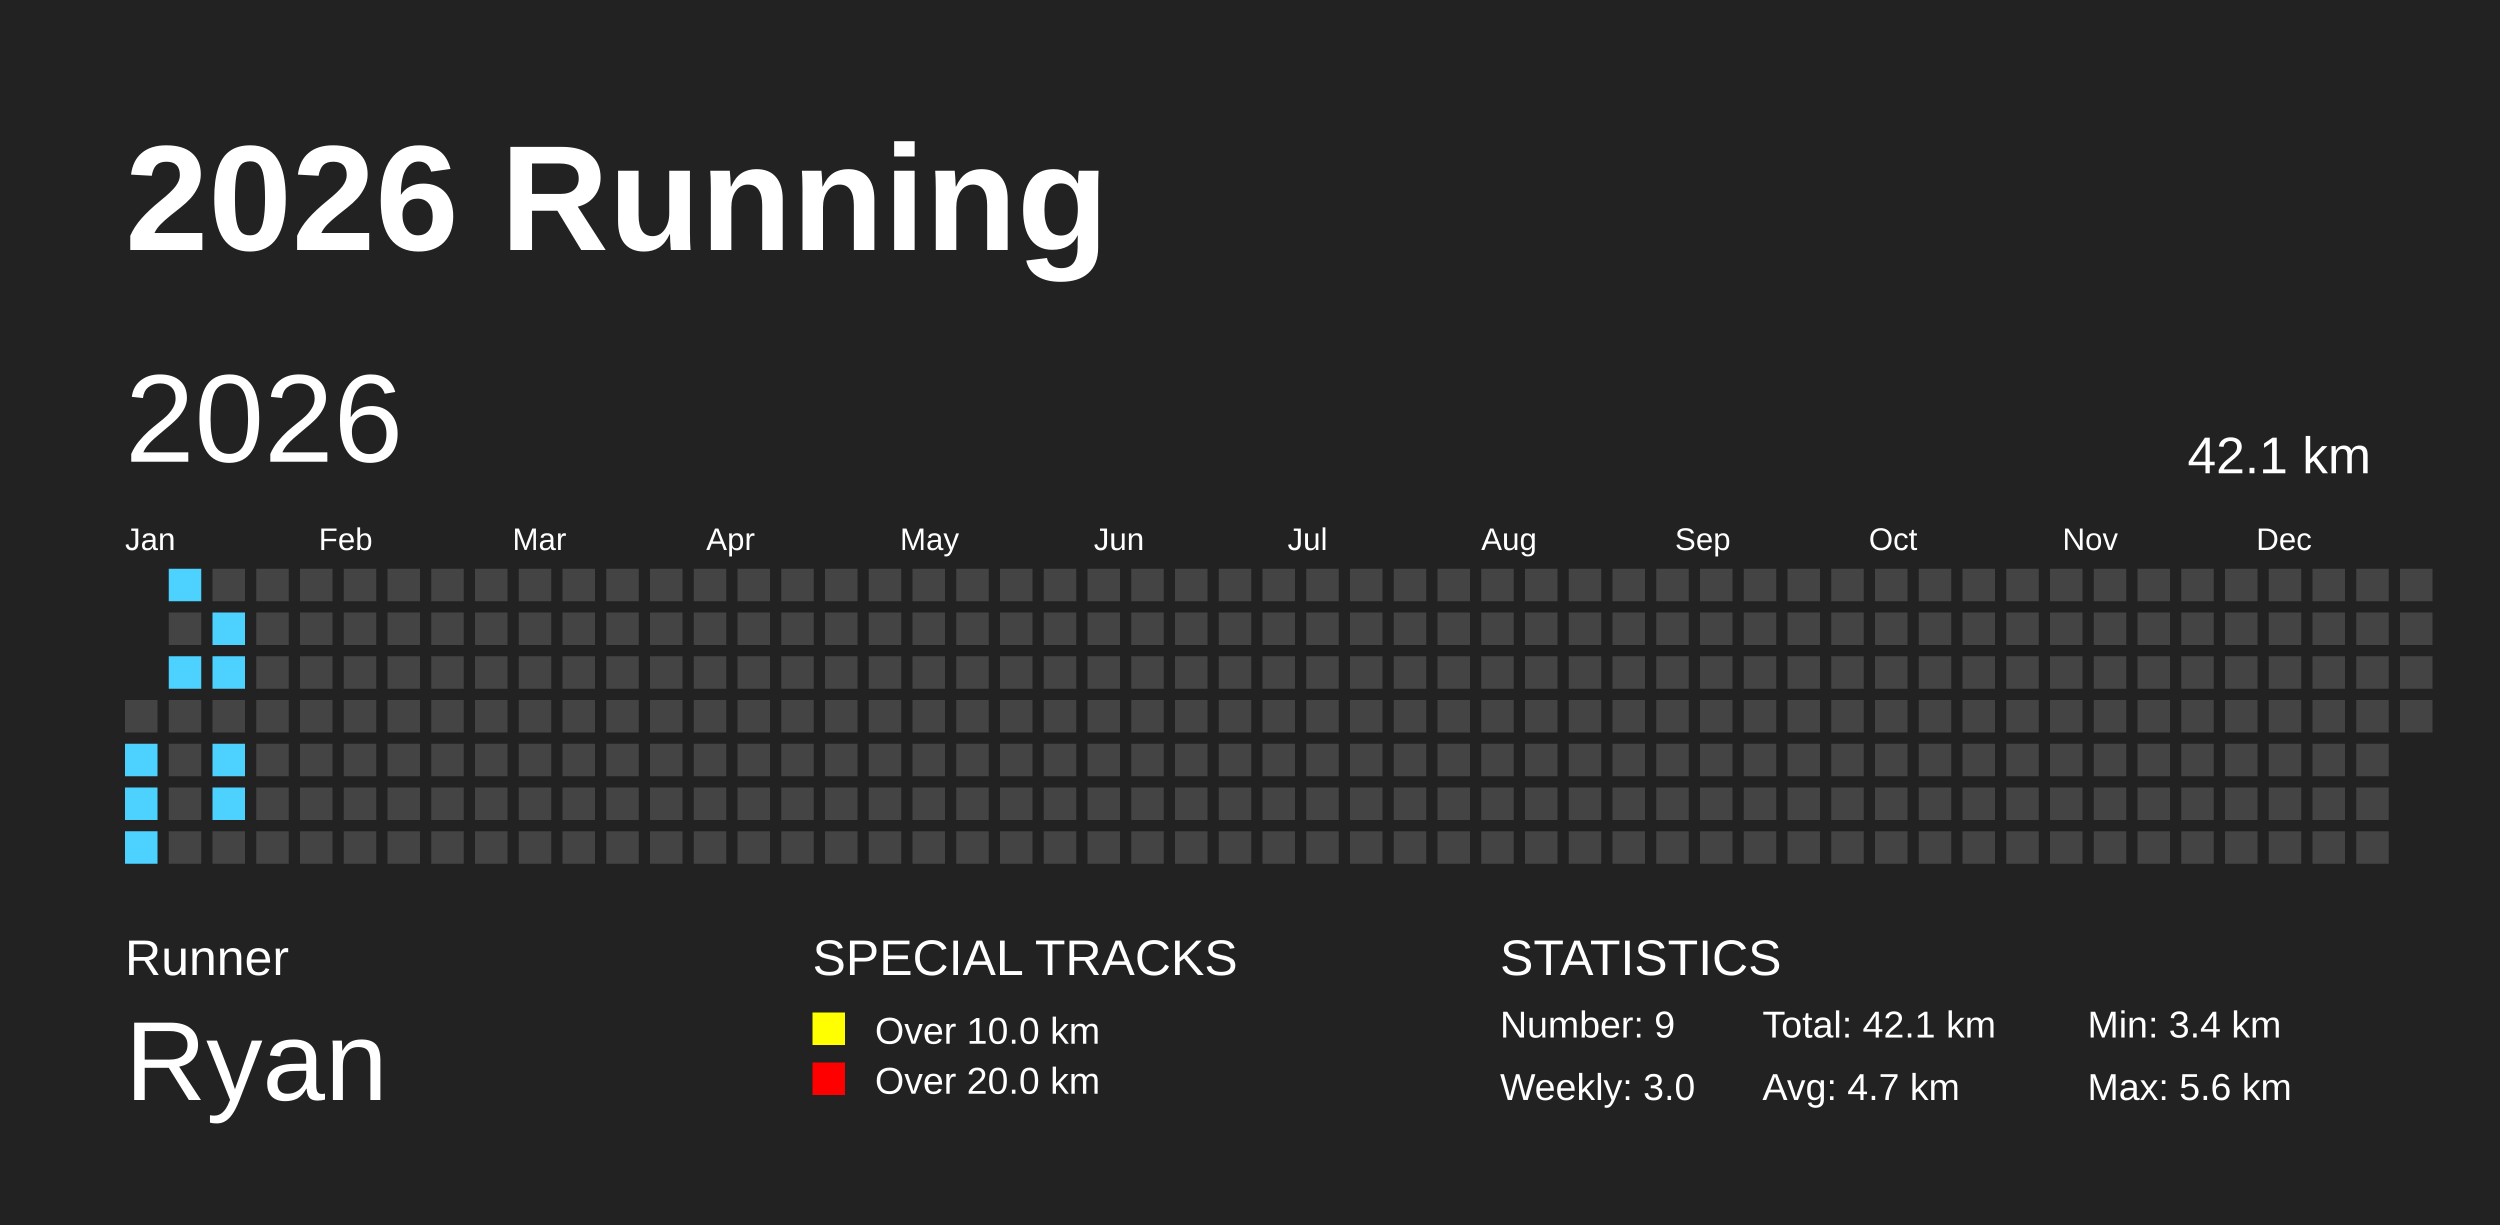
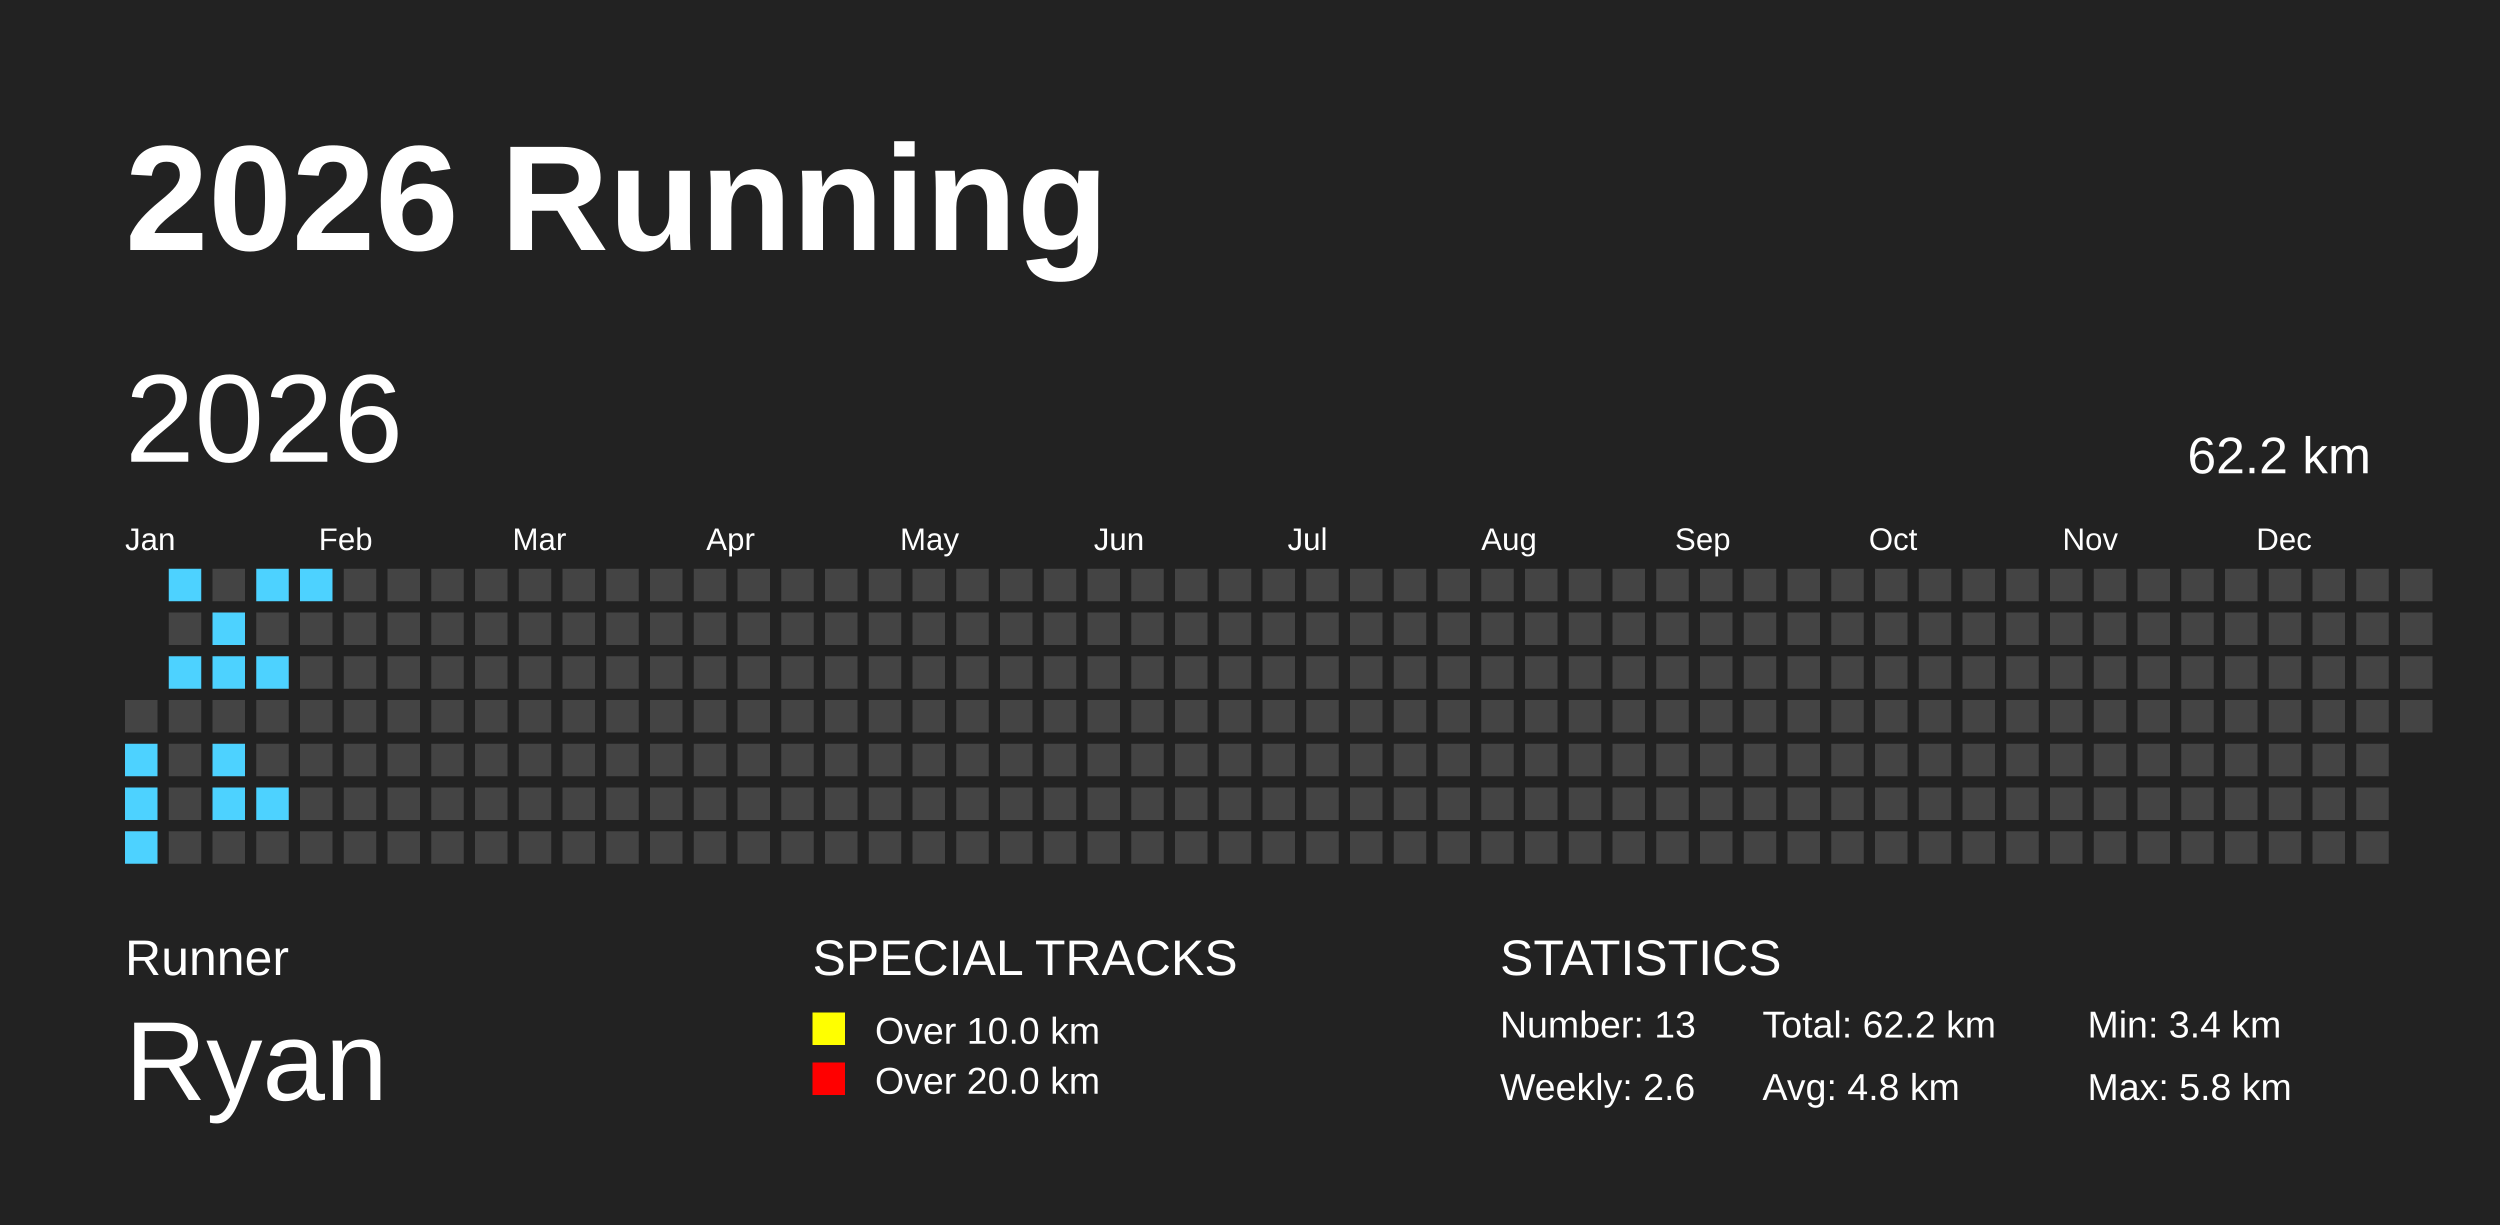
<svg xmlns="http://www.w3.org/2000/svg" baseProfile="full" height="98mm" version="1.1" viewBox="0,0,200,98" width="200mm">
  <defs />
  <rect fill="#222222" height="98" width="200" x="0" y="0" />
  <text fill="#FFFFFF" style="font-size:12px; font-family:Arial; font-weight:bold;" x="10" y="20">2026 Running</text>
  <text fill="#FFFFFF" style="font-size:4px; font-family:Arial" x="10" y="78">Runner</text>
  <text fill="#FFFFFF" style="font-size:9px; font-family:Arial" x="10" y="88">Ryan</text>
  <text fill="#FFFFFF" style="font-size:4px; font-family:Arial" x="65" y="78">SPECIAL TRACKS</text>
  <rect fill="yellow" height="2.6" width="2.6" x="65" y="81" />
  <text fill="#FFFFFF" style="font-size:3px; font-family:Arial" x="70" y="83.5">Over 10.0 km</text>
  <rect fill="red" height="2.6" width="2.6" x="65" y="85" />
  <text fill="#FFFFFF" style="font-size:3px; font-family:Arial" x="70" y="87.5">Over 20.0 km</text>
  <text fill="#FFFFFF" style="font-size:4px; font-family:Arial" x="120" y="78">STATISTICS</text>
-   <text fill="#FFFFFF" style="font-size:3px; font-family:Arial" x="120" y="83">Number: 9</text>
-   <text fill="#FFFFFF" style="font-size:3px; font-family:Arial" x="120" y="88">Weekly: 3.0</text>
-   <text fill="#FFFFFF" style="font-size:3px; font-family:Arial" x="141" y="83">Total: 42.1 km</text>
-   <text fill="#FFFFFF" style="font-size:3px; font-family:Arial" x="141" y="88">Avg: 4.7 km</text>
+   <text fill="#FFFFFF" style="font-size:3px; font-family:Arial" x="120" y="83">Number: 13</text>
+   <text fill="#FFFFFF" style="font-size:3px; font-family:Arial" x="120" y="88">Weekly: 2.6</text>
+   <text fill="#FFFFFF" style="font-size:3px; font-family:Arial" x="141" y="83">Total: 62.2 km</text>
+   <text fill="#FFFFFF" style="font-size:3px; font-family:Arial" x="141" y="88">Avg: 4.8 km</text>
  <text fill="#FFFFFF" style="font-size:3px; font-family:Arial" x="167" y="83">Min: 3.4 km</text>
-   <text fill="#FFFFFF" style="font-size:3px; font-family:Arial" x="167" y="88">Max: 5.6 km</text>
+   <text fill="#FFFFFF" style="font-size:3px; font-family:Arial" x="167" y="88">Max: 5.8 km</text>
  <text dominant-baseline="hanging" fill="#FFFFFF" style="font-size:10.0px; font-family:Arial;" x="10" y="30">2026</text>
-   <text dominant-baseline="hanging" fill="#FFFFFF" style="font-size:4.125px; font-family:Arial;" x="175" y="35">42.1 km</text>
+   <text dominant-baseline="hanging" fill="#FFFFFF" style="font-size:4.125px; font-family:Arial;" x="175" y="35">62.2 km</text>
  <text fill="#FFFFFF" style="font-size:2.5px; font-family:Arial" x="10.0" y="44">Jan</text>
  <text fill="#FFFFFF" style="font-size:2.5px; font-family:Arial" x="25.5" y="44">Feb</text>
  <text fill="#FFFFFF" style="font-size:2.5px; font-family:Arial" x="41.0" y="44">Mar</text>
  <text fill="#FFFFFF" style="font-size:2.5px; font-family:Arial" x="56.5" y="44">Apr</text>
  <text fill="#FFFFFF" style="font-size:2.5px; font-family:Arial" x="72.0" y="44">May</text>
  <text fill="#FFFFFF" style="font-size:2.5px; font-family:Arial" x="87.5" y="44">Jun</text>
  <text fill="#FFFFFF" style="font-size:2.5px; font-family:Arial" x="103.0" y="44">Jul</text>
  <text fill="#FFFFFF" style="font-size:2.5px; font-family:Arial" x="118.5" y="44">Aug</text>
  <text fill="#FFFFFF" style="font-size:2.5px; font-family:Arial" x="134.0" y="44">Sep</text>
  <text fill="#FFFFFF" style="font-size:2.5px; font-family:Arial" x="149.5" y="44">Oct</text>
  <text fill="#FFFFFF" style="font-size:2.5px; font-family:Arial" x="165.0" y="44">Nov</text>
  <text fill="#FFFFFF" style="font-size:2.5px; font-family:Arial" x="180.5" y="44">Dec</text>
  <rect fill="#444444" height="2.6" width="2.6" x="10.0" y="56.0" />
  <rect fill="#4DD2FF" height="2.6" width="2.6" x="10.0" y="59.5" />
  <rect fill="#4DD2FF" height="2.6" width="2.6" x="10.0" y="63.0" />
  <rect fill="#4DD2FF" height="2.6" width="2.6" x="10.0" y="66.5" />
  <rect fill="#4DD2FF" height="2.6" width="2.6" x="13.5" y="45.5" />
  <rect fill="#444444" height="2.6" width="2.6" x="13.5" y="49.0" />
  <rect fill="#4DD2FF" height="2.6" width="2.6" x="13.5" y="52.5" />
  <rect fill="#444444" height="2.6" width="2.6" x="13.5" y="56.0" />
  <rect fill="#444444" height="2.6" width="2.6" x="13.5" y="59.5" />
  <rect fill="#444444" height="2.6" width="2.6" x="13.5" y="63.0" />
  <rect fill="#444444" height="2.6" width="2.6" x="13.5" y="66.5" />
  <rect fill="#444444" height="2.6" width="2.6" x="17.0" y="45.5" />
  <rect fill="#4DD2FF" height="2.6" width="2.6" x="17.0" y="49.0" />
  <rect fill="#4DD2FF" height="2.6" width="2.6" x="17.0" y="52.5" />
  <rect fill="#444444" height="2.6" width="2.6" x="17.0" y="56.0" />
  <rect fill="#4DD2FF" height="2.6" width="2.6" x="17.0" y="59.5" />
  <rect fill="#4DD2FF" height="2.6" width="2.6" x="17.0" y="63.0" />
  <rect fill="#444444" height="2.6" width="2.6" x="17.0" y="66.5" />
-   <rect fill="#444444" height="2.6" width="2.6" x="20.5" y="45.5" />
+   <rect fill="#4DD2FF" height="2.6" width="2.6" x="20.5" y="45.5" />
  <rect fill="#444444" height="2.6" width="2.6" x="20.5" y="49.0" />
-   <rect fill="#444444" height="2.6" width="2.6" x="20.5" y="52.5" />
+   <rect fill="#4DD2FF" height="2.6" width="2.6" x="20.5" y="52.5" />
  <rect fill="#444444" height="2.6" width="2.6" x="20.5" y="56.0" />
  <rect fill="#444444" height="2.6" width="2.6" x="20.5" y="59.5" />
-   <rect fill="#444444" height="2.6" width="2.6" x="20.5" y="63.0" />
+   <rect fill="#4DD2FF" height="2.6" width="2.6" x="20.5" y="63.0" />
  <rect fill="#444444" height="2.6" width="2.6" x="20.5" y="66.5" />
-   <rect fill="#444444" height="2.6" width="2.6" x="24.0" y="45.5" />
+   <rect fill="#4DD2FF" height="2.6" width="2.6" x="24.0" y="45.5" />
  <rect fill="#444444" height="2.6" width="2.6" x="24.0" y="49.0" />
  <rect fill="#444444" height="2.6" width="2.6" x="24.0" y="52.5" />
  <rect fill="#444444" height="2.6" width="2.6" x="24.0" y="56.0" />
  <rect fill="#444444" height="2.6" width="2.6" x="24.0" y="59.5" />
  <rect fill="#444444" height="2.6" width="2.6" x="24.0" y="63.0" />
  <rect fill="#444444" height="2.6" width="2.6" x="24.0" y="66.5" />
  <rect fill="#444444" height="2.6" width="2.6" x="27.5" y="45.5" />
  <rect fill="#444444" height="2.6" width="2.6" x="27.5" y="49.0" />
  <rect fill="#444444" height="2.6" width="2.6" x="27.5" y="52.5" />
  <rect fill="#444444" height="2.6" width="2.6" x="27.5" y="56.0" />
  <rect fill="#444444" height="2.6" width="2.6" x="27.5" y="59.5" />
  <rect fill="#444444" height="2.6" width="2.6" x="27.5" y="63.0" />
  <rect fill="#444444" height="2.6" width="2.6" x="27.5" y="66.5" />
  <rect fill="#444444" height="2.6" width="2.6" x="31.0" y="45.5" />
  <rect fill="#444444" height="2.6" width="2.6" x="31.0" y="49.0" />
  <rect fill="#444444" height="2.6" width="2.6" x="31.0" y="52.5" />
  <rect fill="#444444" height="2.6" width="2.6" x="31.0" y="56.0" />
  <rect fill="#444444" height="2.6" width="2.6" x="31.0" y="59.5" />
  <rect fill="#444444" height="2.6" width="2.6" x="31.0" y="63.0" />
  <rect fill="#444444" height="2.6" width="2.6" x="31.0" y="66.5" />
  <rect fill="#444444" height="2.6" width="2.6" x="34.5" y="45.5" />
  <rect fill="#444444" height="2.6" width="2.6" x="34.5" y="49.0" />
  <rect fill="#444444" height="2.6" width="2.6" x="34.5" y="52.5" />
  <rect fill="#444444" height="2.6" width="2.6" x="34.5" y="56.0" />
  <rect fill="#444444" height="2.6" width="2.6" x="34.5" y="59.5" />
  <rect fill="#444444" height="2.6" width="2.6" x="34.5" y="63.0" />
  <rect fill="#444444" height="2.6" width="2.6" x="34.5" y="66.5" />
  <rect fill="#444444" height="2.6" width="2.6" x="38.0" y="45.5" />
  <rect fill="#444444" height="2.6" width="2.6" x="38.0" y="49.0" />
  <rect fill="#444444" height="2.6" width="2.6" x="38.0" y="52.5" />
  <rect fill="#444444" height="2.6" width="2.6" x="38.0" y="56.0" />
  <rect fill="#444444" height="2.6" width="2.6" x="38.0" y="59.5" />
  <rect fill="#444444" height="2.6" width="2.6" x="38.0" y="63.0" />
  <rect fill="#444444" height="2.6" width="2.6" x="38.0" y="66.5" />
  <rect fill="#444444" height="2.6" width="2.6" x="41.5" y="45.5" />
  <rect fill="#444444" height="2.6" width="2.6" x="41.5" y="49.0" />
  <rect fill="#444444" height="2.6" width="2.6" x="41.5" y="52.5" />
  <rect fill="#444444" height="2.6" width="2.6" x="41.5" y="56.0" />
  <rect fill="#444444" height="2.6" width="2.6" x="41.5" y="59.5" />
  <rect fill="#444444" height="2.6" width="2.6" x="41.5" y="63.0" />
  <rect fill="#444444" height="2.6" width="2.6" x="41.5" y="66.5" />
  <rect fill="#444444" height="2.6" width="2.6" x="45.0" y="45.5" />
  <rect fill="#444444" height="2.6" width="2.6" x="45.0" y="49.0" />
  <rect fill="#444444" height="2.6" width="2.6" x="45.0" y="52.5" />
  <rect fill="#444444" height="2.6" width="2.6" x="45.0" y="56.0" />
  <rect fill="#444444" height="2.6" width="2.6" x="45.0" y="59.5" />
  <rect fill="#444444" height="2.6" width="2.6" x="45.0" y="63.0" />
  <rect fill="#444444" height="2.6" width="2.6" x="45.0" y="66.5" />
  <rect fill="#444444" height="2.6" width="2.6" x="48.5" y="45.5" />
  <rect fill="#444444" height="2.6" width="2.6" x="48.5" y="49.0" />
  <rect fill="#444444" height="2.6" width="2.6" x="48.5" y="52.5" />
  <rect fill="#444444" height="2.6" width="2.6" x="48.5" y="56.0" />
  <rect fill="#444444" height="2.6" width="2.6" x="48.5" y="59.5" />
  <rect fill="#444444" height="2.6" width="2.6" x="48.5" y="63.0" />
  <rect fill="#444444" height="2.6" width="2.6" x="48.5" y="66.5" />
  <rect fill="#444444" height="2.6" width="2.6" x="52.0" y="45.5" />
  <rect fill="#444444" height="2.6" width="2.6" x="52.0" y="49.0" />
  <rect fill="#444444" height="2.6" width="2.6" x="52.0" y="52.5" />
  <rect fill="#444444" height="2.6" width="2.6" x="52.0" y="56.0" />
  <rect fill="#444444" height="2.6" width="2.6" x="52.0" y="59.5" />
  <rect fill="#444444" height="2.6" width="2.6" x="52.0" y="63.0" />
  <rect fill="#444444" height="2.6" width="2.6" x="52.0" y="66.5" />
  <rect fill="#444444" height="2.6" width="2.6" x="55.5" y="45.5" />
  <rect fill="#444444" height="2.6" width="2.6" x="55.5" y="49.0" />
  <rect fill="#444444" height="2.6" width="2.6" x="55.5" y="52.5" />
  <rect fill="#444444" height="2.6" width="2.6" x="55.5" y="56.0" />
  <rect fill="#444444" height="2.6" width="2.6" x="55.5" y="59.5" />
  <rect fill="#444444" height="2.6" width="2.6" x="55.5" y="63.0" />
  <rect fill="#444444" height="2.6" width="2.6" x="55.5" y="66.5" />
  <rect fill="#444444" height="2.6" width="2.6" x="59.0" y="45.5" />
  <rect fill="#444444" height="2.6" width="2.6" x="59.0" y="49.0" />
  <rect fill="#444444" height="2.6" width="2.6" x="59.0" y="52.5" />
  <rect fill="#444444" height="2.6" width="2.6" x="59.0" y="56.0" />
  <rect fill="#444444" height="2.6" width="2.6" x="59.0" y="59.5" />
  <rect fill="#444444" height="2.6" width="2.6" x="59.0" y="63.0" />
  <rect fill="#444444" height="2.6" width="2.6" x="59.0" y="66.5" />
  <rect fill="#444444" height="2.6" width="2.6" x="62.5" y="45.5" />
  <rect fill="#444444" height="2.6" width="2.6" x="62.5" y="49.0" />
  <rect fill="#444444" height="2.6" width="2.6" x="62.5" y="52.5" />
  <rect fill="#444444" height="2.6" width="2.6" x="62.5" y="56.0" />
  <rect fill="#444444" height="2.6" width="2.6" x="62.5" y="59.5" />
  <rect fill="#444444" height="2.6" width="2.6" x="62.5" y="63.0" />
  <rect fill="#444444" height="2.6" width="2.6" x="62.5" y="66.5" />
  <rect fill="#444444" height="2.6" width="2.6" x="66.0" y="45.5" />
  <rect fill="#444444" height="2.6" width="2.6" x="66.0" y="49.0" />
  <rect fill="#444444" height="2.6" width="2.6" x="66.0" y="52.5" />
  <rect fill="#444444" height="2.6" width="2.6" x="66.0" y="56.0" />
  <rect fill="#444444" height="2.6" width="2.6" x="66.0" y="59.5" />
  <rect fill="#444444" height="2.6" width="2.6" x="66.0" y="63.0" />
  <rect fill="#444444" height="2.6" width="2.6" x="66.0" y="66.5" />
  <rect fill="#444444" height="2.6" width="2.6" x="69.5" y="45.5" />
  <rect fill="#444444" height="2.6" width="2.6" x="69.5" y="49.0" />
  <rect fill="#444444" height="2.6" width="2.6" x="69.5" y="52.5" />
  <rect fill="#444444" height="2.6" width="2.6" x="69.5" y="56.0" />
  <rect fill="#444444" height="2.6" width="2.6" x="69.5" y="59.5" />
  <rect fill="#444444" height="2.6" width="2.6" x="69.5" y="63.0" />
  <rect fill="#444444" height="2.6" width="2.6" x="69.5" y="66.5" />
  <rect fill="#444444" height="2.6" width="2.6" x="73.0" y="45.5" />
  <rect fill="#444444" height="2.6" width="2.6" x="73.0" y="49.0" />
  <rect fill="#444444" height="2.6" width="2.6" x="73.0" y="52.5" />
  <rect fill="#444444" height="2.6" width="2.6" x="73.0" y="56.0" />
  <rect fill="#444444" height="2.6" width="2.6" x="73.0" y="59.5" />
  <rect fill="#444444" height="2.6" width="2.6" x="73.0" y="63.0" />
  <rect fill="#444444" height="2.6" width="2.6" x="73.0" y="66.5" />
  <rect fill="#444444" height="2.6" width="2.6" x="76.5" y="45.5" />
  <rect fill="#444444" height="2.6" width="2.6" x="76.5" y="49.0" />
  <rect fill="#444444" height="2.6" width="2.6" x="76.5" y="52.5" />
  <rect fill="#444444" height="2.6" width="2.6" x="76.5" y="56.0" />
  <rect fill="#444444" height="2.6" width="2.6" x="76.5" y="59.5" />
  <rect fill="#444444" height="2.6" width="2.6" x="76.5" y="63.0" />
  <rect fill="#444444" height="2.6" width="2.6" x="76.5" y="66.5" />
  <rect fill="#444444" height="2.6" width="2.6" x="80.0" y="45.5" />
  <rect fill="#444444" height="2.6" width="2.6" x="80.0" y="49.0" />
  <rect fill="#444444" height="2.6" width="2.6" x="80.0" y="52.5" />
  <rect fill="#444444" height="2.6" width="2.6" x="80.0" y="56.0" />
  <rect fill="#444444" height="2.6" width="2.6" x="80.0" y="59.5" />
  <rect fill="#444444" height="2.6" width="2.6" x="80.0" y="63.0" />
  <rect fill="#444444" height="2.6" width="2.6" x="80.0" y="66.5" />
  <rect fill="#444444" height="2.6" width="2.6" x="83.5" y="45.5" />
  <rect fill="#444444" height="2.6" width="2.6" x="83.5" y="49.0" />
  <rect fill="#444444" height="2.6" width="2.6" x="83.5" y="52.5" />
  <rect fill="#444444" height="2.6" width="2.6" x="83.5" y="56.0" />
  <rect fill="#444444" height="2.6" width="2.6" x="83.5" y="59.5" />
  <rect fill="#444444" height="2.6" width="2.6" x="83.5" y="63.0" />
  <rect fill="#444444" height="2.6" width="2.6" x="83.5" y="66.5" />
  <rect fill="#444444" height="2.6" width="2.6" x="87.0" y="45.5" />
  <rect fill="#444444" height="2.6" width="2.6" x="87.0" y="49.0" />
  <rect fill="#444444" height="2.6" width="2.6" x="87.0" y="52.5" />
  <rect fill="#444444" height="2.6" width="2.6" x="87.0" y="56.0" />
  <rect fill="#444444" height="2.6" width="2.6" x="87.0" y="59.5" />
  <rect fill="#444444" height="2.6" width="2.6" x="87.0" y="63.0" />
  <rect fill="#444444" height="2.6" width="2.6" x="87.0" y="66.5" />
  <rect fill="#444444" height="2.6" width="2.6" x="90.5" y="45.5" />
  <rect fill="#444444" height="2.6" width="2.6" x="90.5" y="49.0" />
  <rect fill="#444444" height="2.6" width="2.6" x="90.5" y="52.5" />
  <rect fill="#444444" height="2.6" width="2.6" x="90.5" y="56.0" />
  <rect fill="#444444" height="2.6" width="2.6" x="90.5" y="59.5" />
  <rect fill="#444444" height="2.6" width="2.6" x="90.5" y="63.0" />
  <rect fill="#444444" height="2.6" width="2.6" x="90.5" y="66.5" />
  <rect fill="#444444" height="2.6" width="2.6" x="94.0" y="45.5" />
  <rect fill="#444444" height="2.6" width="2.6" x="94.0" y="49.0" />
  <rect fill="#444444" height="2.6" width="2.6" x="94.0" y="52.5" />
  <rect fill="#444444" height="2.6" width="2.6" x="94.0" y="56.0" />
  <rect fill="#444444" height="2.6" width="2.6" x="94.0" y="59.5" />
  <rect fill="#444444" height="2.6" width="2.6" x="94.0" y="63.0" />
  <rect fill="#444444" height="2.6" width="2.6" x="94.0" y="66.5" />
  <rect fill="#444444" height="2.6" width="2.6" x="97.5" y="45.5" />
  <rect fill="#444444" height="2.6" width="2.6" x="97.5" y="49.0" />
  <rect fill="#444444" height="2.6" width="2.6" x="97.5" y="52.5" />
  <rect fill="#444444" height="2.6" width="2.6" x="97.5" y="56.0" />
  <rect fill="#444444" height="2.6" width="2.6" x="97.5" y="59.5" />
  <rect fill="#444444" height="2.6" width="2.6" x="97.5" y="63.0" />
  <rect fill="#444444" height="2.6" width="2.6" x="97.5" y="66.5" />
  <rect fill="#444444" height="2.6" width="2.6" x="101.0" y="45.5" />
  <rect fill="#444444" height="2.6" width="2.6" x="101.0" y="49.0" />
  <rect fill="#444444" height="2.6" width="2.6" x="101.0" y="52.5" />
  <rect fill="#444444" height="2.6" width="2.6" x="101.0" y="56.0" />
  <rect fill="#444444" height="2.6" width="2.6" x="101.0" y="59.5" />
  <rect fill="#444444" height="2.6" width="2.6" x="101.0" y="63.0" />
  <rect fill="#444444" height="2.6" width="2.6" x="101.0" y="66.5" />
  <rect fill="#444444" height="2.6" width="2.6" x="104.5" y="45.5" />
  <rect fill="#444444" height="2.6" width="2.6" x="104.5" y="49.0" />
  <rect fill="#444444" height="2.6" width="2.6" x="104.5" y="52.5" />
  <rect fill="#444444" height="2.6" width="2.6" x="104.5" y="56.0" />
  <rect fill="#444444" height="2.6" width="2.6" x="104.5" y="59.5" />
  <rect fill="#444444" height="2.6" width="2.6" x="104.5" y="63.0" />
  <rect fill="#444444" height="2.6" width="2.6" x="104.5" y="66.5" />
  <rect fill="#444444" height="2.6" width="2.6" x="108.0" y="45.5" />
  <rect fill="#444444" height="2.6" width="2.6" x="108.0" y="49.0" />
  <rect fill="#444444" height="2.6" width="2.6" x="108.0" y="52.5" />
  <rect fill="#444444" height="2.6" width="2.6" x="108.0" y="56.0" />
  <rect fill="#444444" height="2.6" width="2.6" x="108.0" y="59.5" />
  <rect fill="#444444" height="2.6" width="2.6" x="108.0" y="63.0" />
  <rect fill="#444444" height="2.6" width="2.6" x="108.0" y="66.5" />
  <rect fill="#444444" height="2.6" width="2.6" x="111.5" y="45.5" />
  <rect fill="#444444" height="2.6" width="2.6" x="111.5" y="49.0" />
  <rect fill="#444444" height="2.6" width="2.6" x="111.5" y="52.5" />
  <rect fill="#444444" height="2.6" width="2.6" x="111.5" y="56.0" />
  <rect fill="#444444" height="2.6" width="2.6" x="111.5" y="59.5" />
  <rect fill="#444444" height="2.6" width="2.6" x="111.5" y="63.0" />
  <rect fill="#444444" height="2.6" width="2.6" x="111.5" y="66.5" />
  <rect fill="#444444" height="2.6" width="2.6" x="115.0" y="45.5" />
  <rect fill="#444444" height="2.6" width="2.6" x="115.0" y="49.0" />
  <rect fill="#444444" height="2.6" width="2.6" x="115.0" y="52.5" />
  <rect fill="#444444" height="2.6" width="2.6" x="115.0" y="56.0" />
  <rect fill="#444444" height="2.6" width="2.6" x="115.0" y="59.5" />
  <rect fill="#444444" height="2.6" width="2.6" x="115.0" y="63.0" />
  <rect fill="#444444" height="2.6" width="2.6" x="115.0" y="66.5" />
  <rect fill="#444444" height="2.6" width="2.6" x="118.5" y="45.5" />
  <rect fill="#444444" height="2.6" width="2.6" x="118.5" y="49.0" />
  <rect fill="#444444" height="2.6" width="2.6" x="118.5" y="52.5" />
  <rect fill="#444444" height="2.6" width="2.6" x="118.5" y="56.0" />
  <rect fill="#444444" height="2.6" width="2.6" x="118.5" y="59.5" />
  <rect fill="#444444" height="2.6" width="2.6" x="118.5" y="63.0" />
  <rect fill="#444444" height="2.6" width="2.6" x="118.5" y="66.5" />
  <rect fill="#444444" height="2.6" width="2.6" x="122.0" y="45.5" />
  <rect fill="#444444" height="2.6" width="2.6" x="122.0" y="49.0" />
  <rect fill="#444444" height="2.6" width="2.6" x="122.0" y="52.5" />
  <rect fill="#444444" height="2.6" width="2.6" x="122.0" y="56.0" />
  <rect fill="#444444" height="2.6" width="2.6" x="122.0" y="59.5" />
  <rect fill="#444444" height="2.6" width="2.6" x="122.0" y="63.0" />
  <rect fill="#444444" height="2.6" width="2.6" x="122.0" y="66.5" />
  <rect fill="#444444" height="2.6" width="2.6" x="125.5" y="45.5" />
  <rect fill="#444444" height="2.6" width="2.6" x="125.5" y="49.0" />
  <rect fill="#444444" height="2.6" width="2.6" x="125.5" y="52.5" />
  <rect fill="#444444" height="2.6" width="2.6" x="125.5" y="56.0" />
  <rect fill="#444444" height="2.6" width="2.6" x="125.5" y="59.5" />
  <rect fill="#444444" height="2.6" width="2.6" x="125.5" y="63.0" />
  <rect fill="#444444" height="2.6" width="2.6" x="125.5" y="66.5" />
  <rect fill="#444444" height="2.6" width="2.6" x="129.0" y="45.5" />
  <rect fill="#444444" height="2.6" width="2.6" x="129.0" y="49.0" />
  <rect fill="#444444" height="2.6" width="2.6" x="129.0" y="52.5" />
  <rect fill="#444444" height="2.6" width="2.6" x="129.0" y="56.0" />
  <rect fill="#444444" height="2.6" width="2.6" x="129.0" y="59.5" />
  <rect fill="#444444" height="2.6" width="2.6" x="129.0" y="63.0" />
  <rect fill="#444444" height="2.6" width="2.6" x="129.0" y="66.5" />
  <rect fill="#444444" height="2.6" width="2.6" x="132.5" y="45.5" />
  <rect fill="#444444" height="2.6" width="2.6" x="132.5" y="49.0" />
  <rect fill="#444444" height="2.6" width="2.6" x="132.5" y="52.5" />
  <rect fill="#444444" height="2.6" width="2.6" x="132.5" y="56.0" />
  <rect fill="#444444" height="2.6" width="2.6" x="132.5" y="59.5" />
  <rect fill="#444444" height="2.6" width="2.6" x="132.5" y="63.0" />
  <rect fill="#444444" height="2.6" width="2.6" x="132.5" y="66.5" />
  <rect fill="#444444" height="2.6" width="2.6" x="136.0" y="45.5" />
  <rect fill="#444444" height="2.6" width="2.6" x="136.0" y="49.0" />
  <rect fill="#444444" height="2.6" width="2.6" x="136.0" y="52.5" />
  <rect fill="#444444" height="2.6" width="2.6" x="136.0" y="56.0" />
  <rect fill="#444444" height="2.6" width="2.6" x="136.0" y="59.5" />
  <rect fill="#444444" height="2.6" width="2.6" x="136.0" y="63.0" />
  <rect fill="#444444" height="2.6" width="2.6" x="136.0" y="66.5" />
  <rect fill="#444444" height="2.6" width="2.6" x="139.5" y="45.5" />
  <rect fill="#444444" height="2.6" width="2.6" x="139.5" y="49.0" />
  <rect fill="#444444" height="2.6" width="2.6" x="139.5" y="52.5" />
  <rect fill="#444444" height="2.6" width="2.6" x="139.5" y="56.0" />
  <rect fill="#444444" height="2.6" width="2.6" x="139.5" y="59.5" />
  <rect fill="#444444" height="2.6" width="2.6" x="139.5" y="63.0" />
  <rect fill="#444444" height="2.6" width="2.6" x="139.5" y="66.5" />
  <rect fill="#444444" height="2.6" width="2.6" x="143.0" y="45.5" />
  <rect fill="#444444" height="2.6" width="2.6" x="143.0" y="49.0" />
  <rect fill="#444444" height="2.6" width="2.6" x="143.0" y="52.5" />
  <rect fill="#444444" height="2.6" width="2.6" x="143.0" y="56.0" />
  <rect fill="#444444" height="2.6" width="2.6" x="143.0" y="59.5" />
  <rect fill="#444444" height="2.6" width="2.6" x="143.0" y="63.0" />
  <rect fill="#444444" height="2.6" width="2.6" x="143.0" y="66.5" />
  <rect fill="#444444" height="2.6" width="2.6" x="146.5" y="45.5" />
  <rect fill="#444444" height="2.6" width="2.6" x="146.5" y="49.0" />
  <rect fill="#444444" height="2.6" width="2.6" x="146.5" y="52.5" />
  <rect fill="#444444" height="2.6" width="2.6" x="146.5" y="56.0" />
  <rect fill="#444444" height="2.6" width="2.6" x="146.5" y="59.5" />
  <rect fill="#444444" height="2.6" width="2.6" x="146.5" y="63.0" />
  <rect fill="#444444" height="2.6" width="2.6" x="146.5" y="66.5" />
  <rect fill="#444444" height="2.6" width="2.6" x="150.0" y="45.5" />
  <rect fill="#444444" height="2.6" width="2.6" x="150.0" y="49.0" />
  <rect fill="#444444" height="2.6" width="2.6" x="150.0" y="52.5" />
  <rect fill="#444444" height="2.6" width="2.6" x="150.0" y="56.0" />
  <rect fill="#444444" height="2.6" width="2.6" x="150.0" y="59.5" />
  <rect fill="#444444" height="2.6" width="2.6" x="150.0" y="63.0" />
  <rect fill="#444444" height="2.6" width="2.6" x="150.0" y="66.5" />
  <rect fill="#444444" height="2.6" width="2.6" x="153.5" y="45.5" />
  <rect fill="#444444" height="2.6" width="2.6" x="153.5" y="49.0" />
  <rect fill="#444444" height="2.6" width="2.6" x="153.5" y="52.5" />
  <rect fill="#444444" height="2.6" width="2.6" x="153.5" y="56.0" />
  <rect fill="#444444" height="2.6" width="2.6" x="153.5" y="59.5" />
  <rect fill="#444444" height="2.6" width="2.6" x="153.5" y="63.0" />
  <rect fill="#444444" height="2.6" width="2.6" x="153.5" y="66.5" />
  <rect fill="#444444" height="2.6" width="2.6" x="157.0" y="45.5" />
  <rect fill="#444444" height="2.6" width="2.6" x="157.0" y="49.0" />
  <rect fill="#444444" height="2.6" width="2.6" x="157.0" y="52.5" />
  <rect fill="#444444" height="2.6" width="2.6" x="157.0" y="56.0" />
  <rect fill="#444444" height="2.6" width="2.6" x="157.0" y="59.5" />
  <rect fill="#444444" height="2.6" width="2.6" x="157.0" y="63.0" />
  <rect fill="#444444" height="2.6" width="2.6" x="157.0" y="66.5" />
  <rect fill="#444444" height="2.6" width="2.6" x="160.5" y="45.5" />
  <rect fill="#444444" height="2.6" width="2.6" x="160.5" y="49.0" />
  <rect fill="#444444" height="2.6" width="2.6" x="160.5" y="52.5" />
  <rect fill="#444444" height="2.6" width="2.6" x="160.5" y="56.0" />
  <rect fill="#444444" height="2.6" width="2.6" x="160.5" y="59.5" />
  <rect fill="#444444" height="2.6" width="2.6" x="160.5" y="63.0" />
  <rect fill="#444444" height="2.6" width="2.6" x="160.5" y="66.5" />
  <rect fill="#444444" height="2.6" width="2.6" x="164.0" y="45.5" />
  <rect fill="#444444" height="2.6" width="2.6" x="164.0" y="49.0" />
  <rect fill="#444444" height="2.6" width="2.6" x="164.0" y="52.5" />
  <rect fill="#444444" height="2.6" width="2.6" x="164.0" y="56.0" />
  <rect fill="#444444" height="2.6" width="2.6" x="164.0" y="59.5" />
  <rect fill="#444444" height="2.6" width="2.6" x="164.0" y="63.0" />
  <rect fill="#444444" height="2.6" width="2.6" x="164.0" y="66.5" />
  <rect fill="#444444" height="2.6" width="2.6" x="167.5" y="45.5" />
  <rect fill="#444444" height="2.6" width="2.6" x="167.5" y="49.0" />
  <rect fill="#444444" height="2.6" width="2.6" x="167.5" y="52.5" />
  <rect fill="#444444" height="2.6" width="2.6" x="167.5" y="56.0" />
  <rect fill="#444444" height="2.6" width="2.6" x="167.5" y="59.5" />
  <rect fill="#444444" height="2.6" width="2.6" x="167.5" y="63.0" />
  <rect fill="#444444" height="2.6" width="2.6" x="167.5" y="66.5" />
  <rect fill="#444444" height="2.6" width="2.6" x="171.0" y="45.5" />
  <rect fill="#444444" height="2.6" width="2.6" x="171.0" y="49.0" />
  <rect fill="#444444" height="2.6" width="2.6" x="171.0" y="52.5" />
  <rect fill="#444444" height="2.6" width="2.6" x="171.0" y="56.0" />
  <rect fill="#444444" height="2.6" width="2.6" x="171.0" y="59.5" />
  <rect fill="#444444" height="2.6" width="2.6" x="171.0" y="63.0" />
  <rect fill="#444444" height="2.6" width="2.6" x="171.0" y="66.5" />
  <rect fill="#444444" height="2.6" width="2.6" x="174.5" y="45.5" />
  <rect fill="#444444" height="2.6" width="2.6" x="174.5" y="49.0" />
  <rect fill="#444444" height="2.6" width="2.6" x="174.5" y="52.5" />
  <rect fill="#444444" height="2.6" width="2.6" x="174.5" y="56.0" />
  <rect fill="#444444" height="2.6" width="2.6" x="174.5" y="59.5" />
  <rect fill="#444444" height="2.6" width="2.6" x="174.5" y="63.0" />
  <rect fill="#444444" height="2.6" width="2.6" x="174.5" y="66.5" />
  <rect fill="#444444" height="2.6" width="2.6" x="178.0" y="45.5" />
  <rect fill="#444444" height="2.6" width="2.6" x="178.0" y="49.0" />
  <rect fill="#444444" height="2.6" width="2.6" x="178.0" y="52.5" />
  <rect fill="#444444" height="2.6" width="2.6" x="178.0" y="56.0" />
  <rect fill="#444444" height="2.6" width="2.6" x="178.0" y="59.5" />
  <rect fill="#444444" height="2.6" width="2.6" x="178.0" y="63.0" />
  <rect fill="#444444" height="2.6" width="2.6" x="178.0" y="66.5" />
  <rect fill="#444444" height="2.6" width="2.6" x="181.5" y="45.5" />
  <rect fill="#444444" height="2.6" width="2.6" x="181.5" y="49.0" />
  <rect fill="#444444" height="2.6" width="2.6" x="181.5" y="52.5" />
  <rect fill="#444444" height="2.6" width="2.6" x="181.5" y="56.0" />
  <rect fill="#444444" height="2.6" width="2.6" x="181.5" y="59.5" />
  <rect fill="#444444" height="2.6" width="2.6" x="181.5" y="63.0" />
  <rect fill="#444444" height="2.6" width="2.6" x="181.5" y="66.5" />
  <rect fill="#444444" height="2.6" width="2.6" x="185.0" y="45.5" />
  <rect fill="#444444" height="2.6" width="2.6" x="185.0" y="49.0" />
  <rect fill="#444444" height="2.6" width="2.6" x="185.0" y="52.5" />
  <rect fill="#444444" height="2.6" width="2.6" x="185.0" y="56.0" />
  <rect fill="#444444" height="2.6" width="2.6" x="185.0" y="59.5" />
  <rect fill="#444444" height="2.6" width="2.6" x="185.0" y="63.0" />
  <rect fill="#444444" height="2.6" width="2.6" x="185.0" y="66.5" />
  <rect fill="#444444" height="2.6" width="2.6" x="188.5" y="45.5" />
  <rect fill="#444444" height="2.6" width="2.6" x="188.5" y="49.0" />
  <rect fill="#444444" height="2.6" width="2.6" x="188.5" y="52.5" />
  <rect fill="#444444" height="2.6" width="2.6" x="188.5" y="56.0" />
  <rect fill="#444444" height="2.6" width="2.6" x="188.5" y="59.5" />
  <rect fill="#444444" height="2.6" width="2.6" x="188.5" y="63.0" />
  <rect fill="#444444" height="2.6" width="2.6" x="188.5" y="66.5" />
  <rect fill="#444444" height="2.6" width="2.6" x="192.0" y="45.5" />
  <rect fill="#444444" height="2.6" width="2.6" x="192.0" y="49.0" />
  <rect fill="#444444" height="2.6" width="2.6" x="192.0" y="52.5" />
  <rect fill="#444444" height="2.6" width="2.6" x="192.0" y="56.0" />
</svg>
